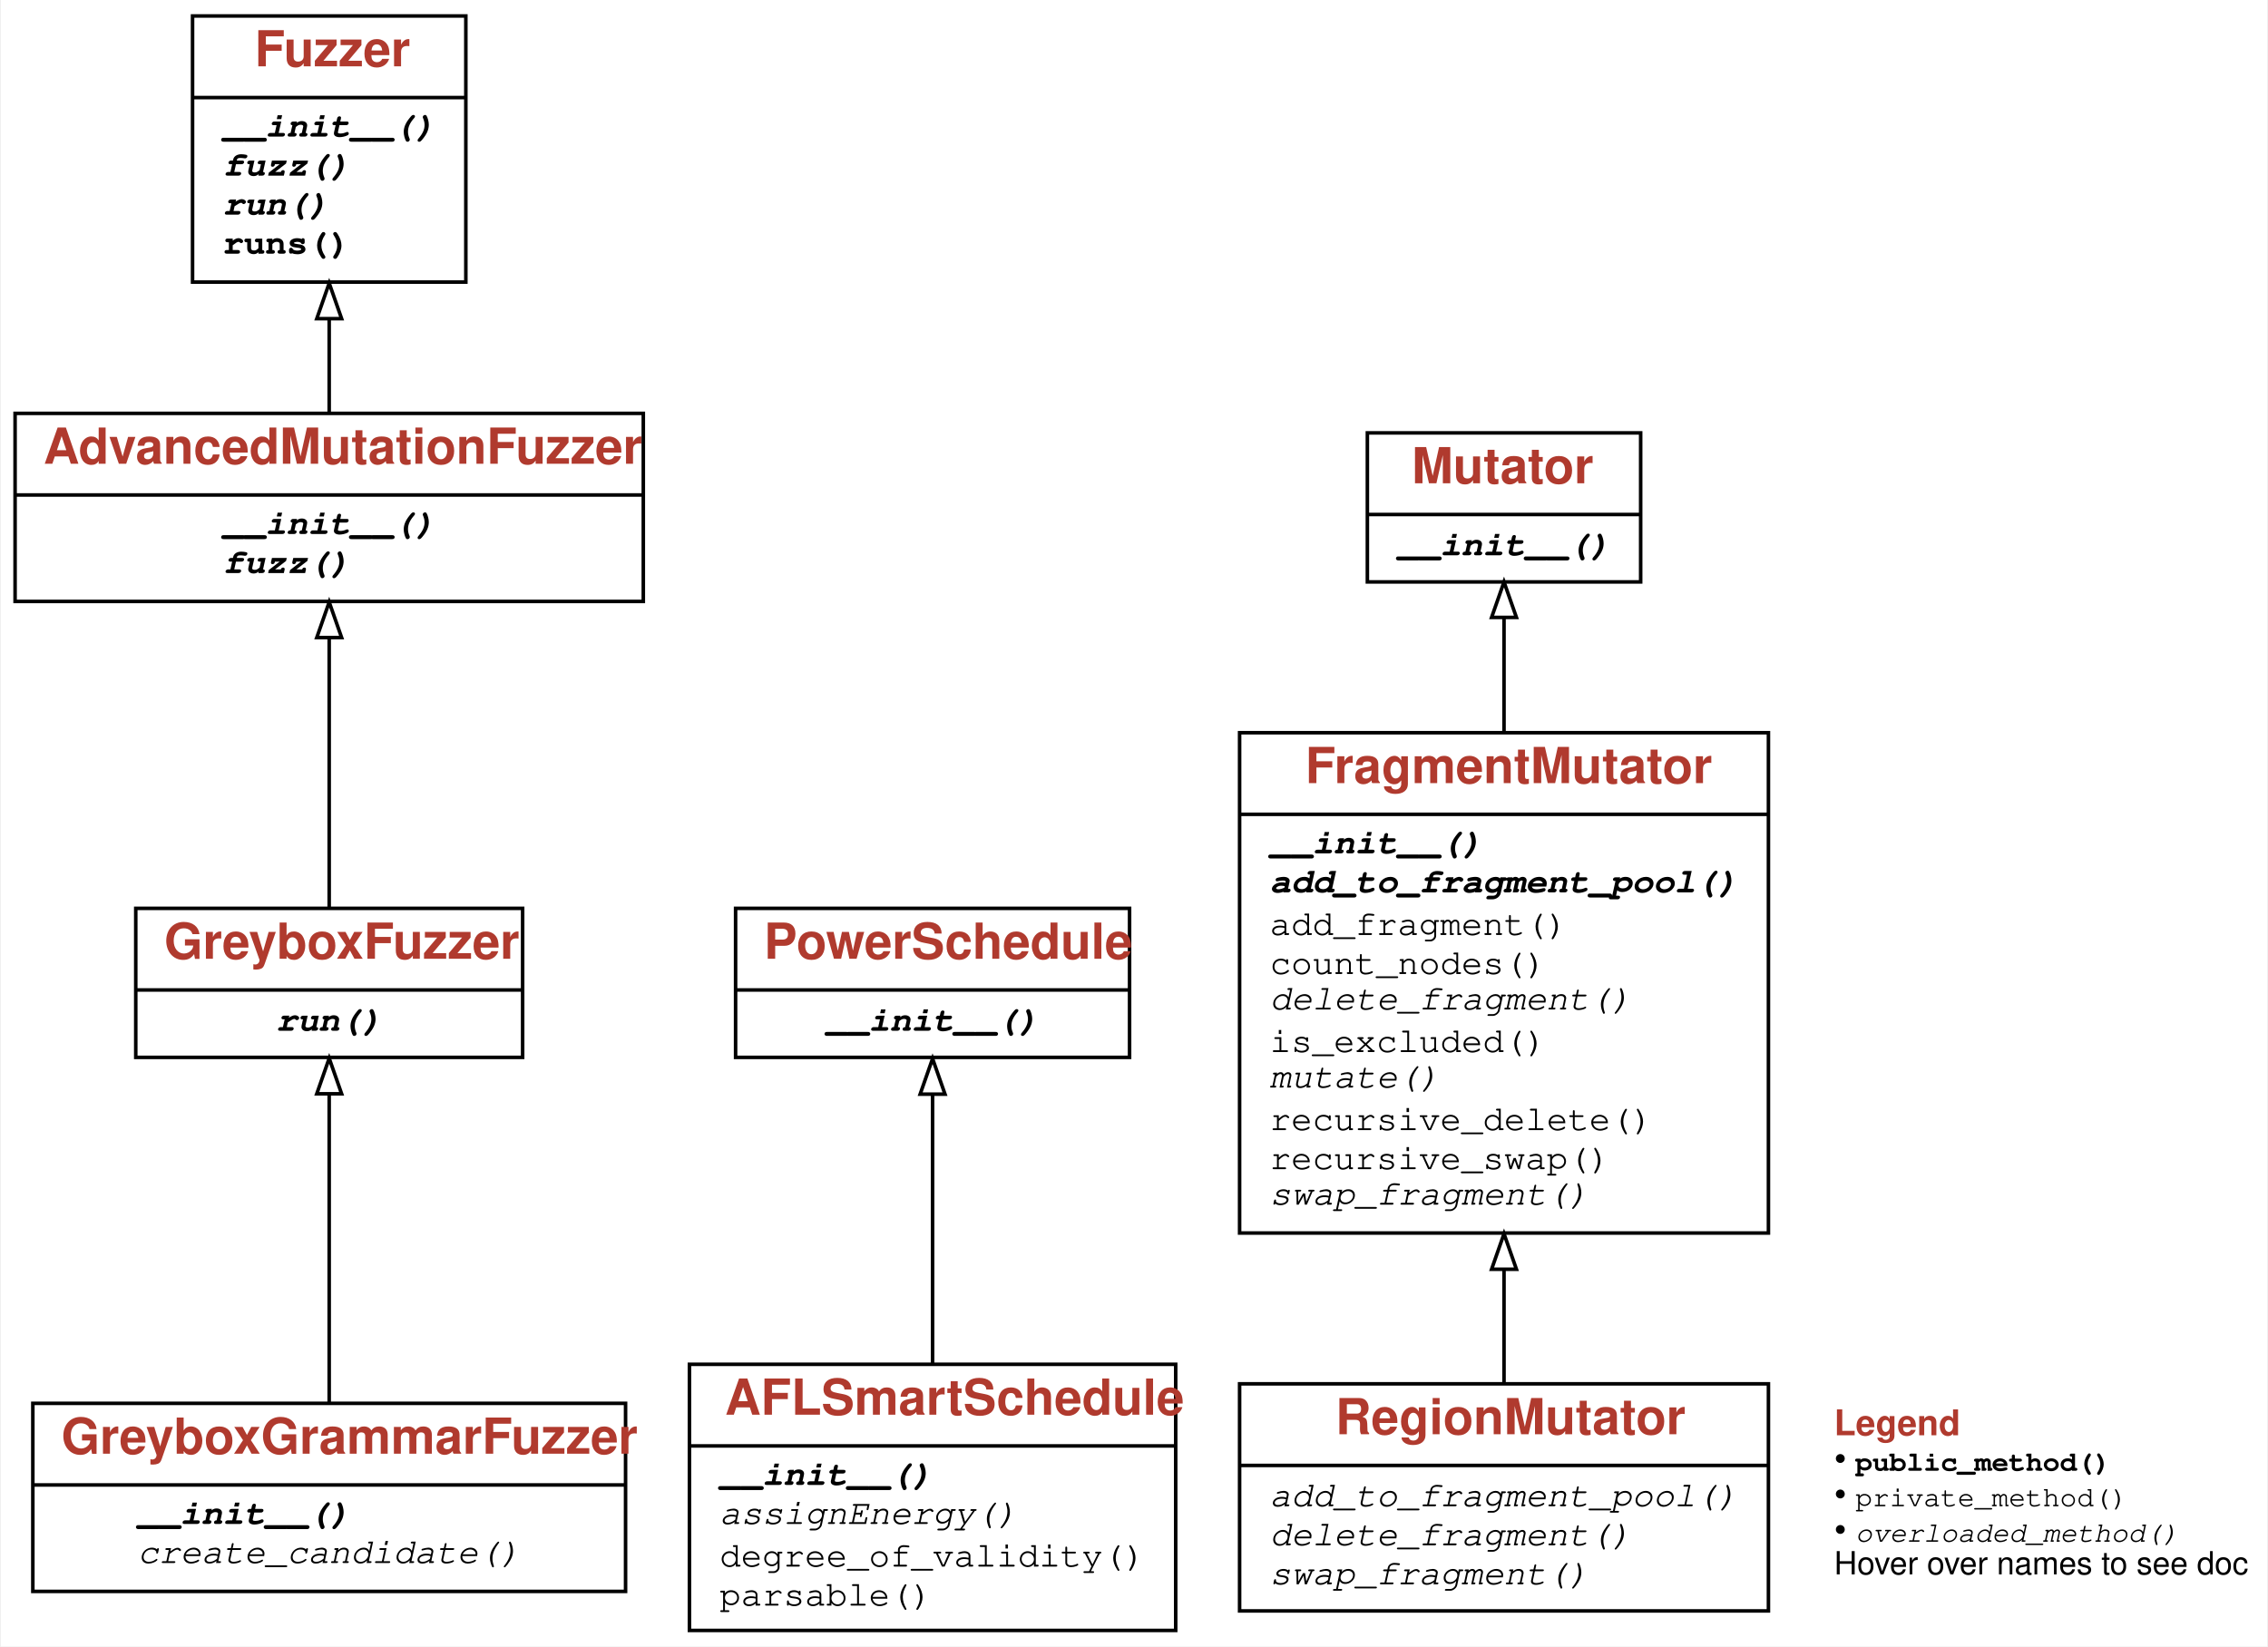
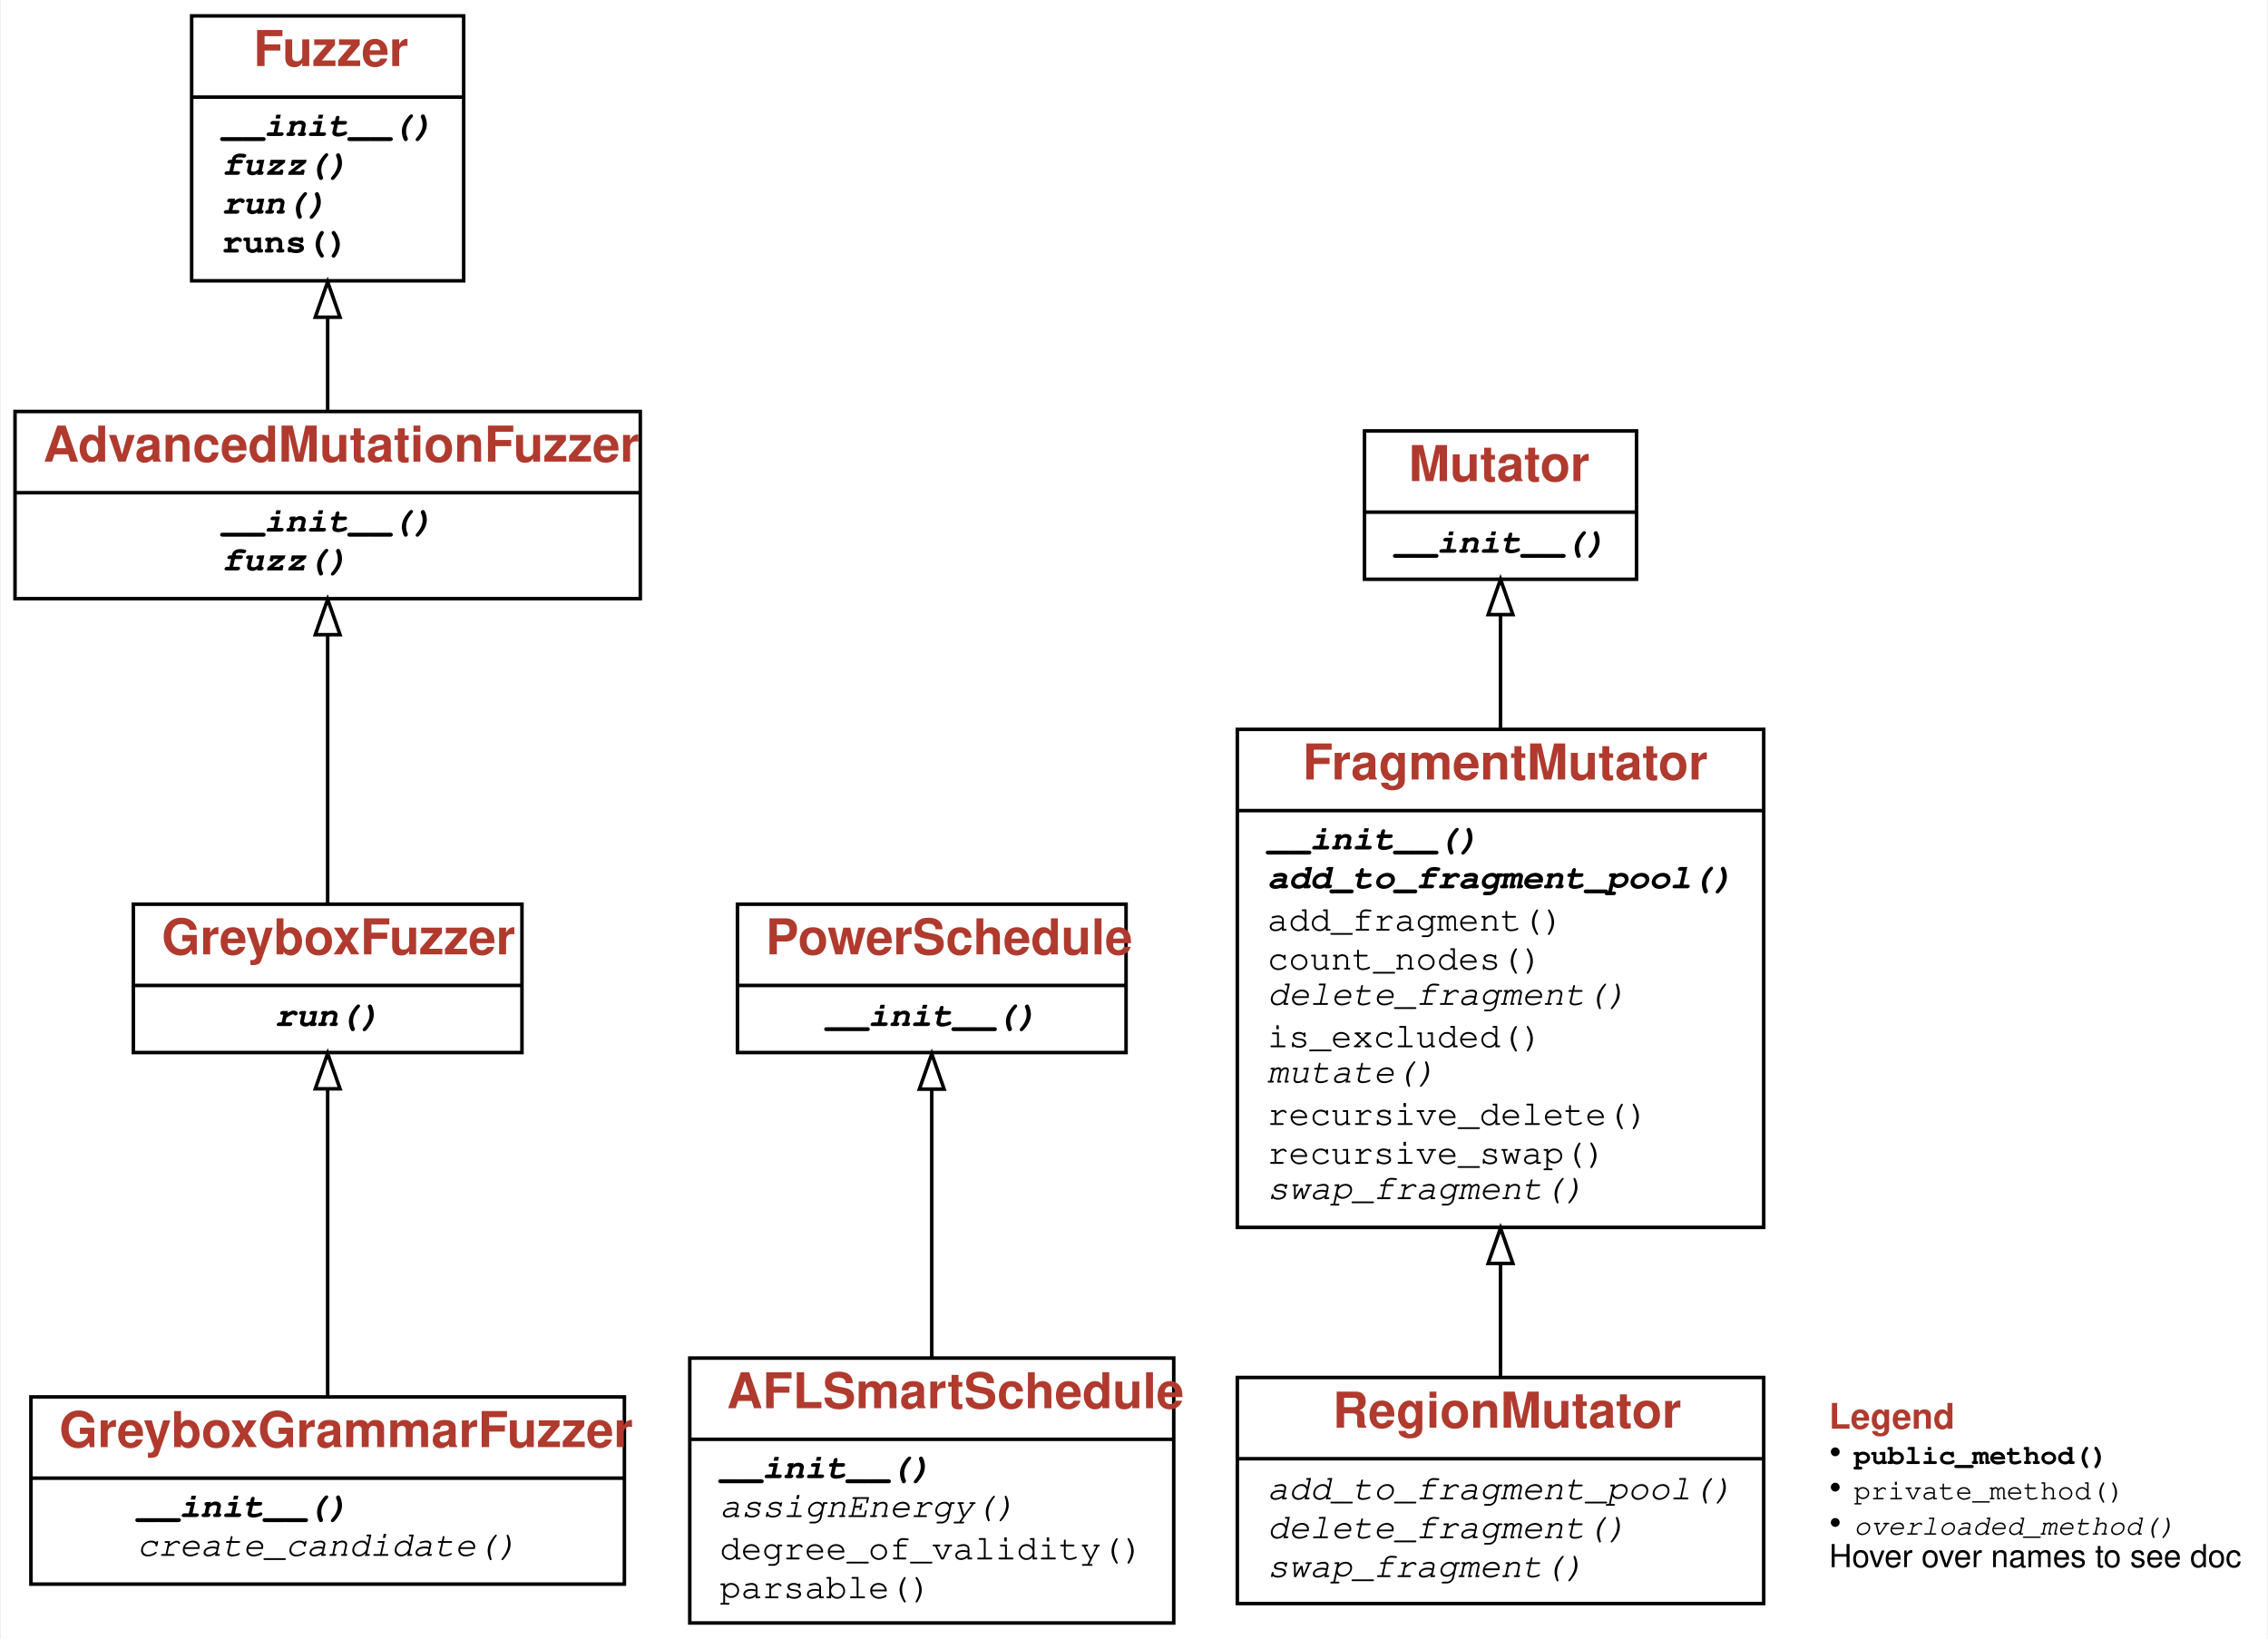
- <svg xmlns="http://www.w3.org/2000/svg" xmlns:xlink="http://www.w3.org/1999/xlink" width="639pt" height="464pt" viewBox="0.00 0.00 638.50 464.00">
+ <svg xmlns="http://www.w3.org/2000/svg" xmlns:xlink="http://www.w3.org/1999/xlink" width="642pt" height="464pt" viewBox="0.00 0.00 641.50 464.00">
  <g id="graph0" class="graph" transform="scale(1 1) rotate(0) translate(4 460)">
    <g id="a_graph0">
      <a xlink:title="GreyboxGrammarFuzzer class hierarchy">
-         <polygon fill="white" stroke="transparent" points="-4,4 -4,-460 634.5,-460 634.5,4 -4,4" />
+         <polygon fill="white" stroke="transparent" points="-4,4 -4,-460 637.5,-460 637.5,4 -4,4" />
      </a>
    </g>
    <g id="node1" class="node">
      <g id="a_node1">
        <a xlink:href="#" xlink:title="class GreyboxGrammarFuzzer:&#10;Greybox fuzzer using grammars.">
-           <polygon fill="none" stroke="black" points="5,-11.5 5,-64.5 172,-64.5 172,-11.5 5,-11.5" />
-           <text text-anchor="start" x="13" y="-50.3" font-family="Patua One, Helvetica, sans-serif" font-weight="bold" font-size="14.00" fill="#b03a2e">GreyboxGrammarFuzzer</text>
-           <polyline fill="none" stroke="black" points="5,-41.5 172,-41.5 " />
+           <polygon fill="none" stroke="black" points="4.5,-11.5 4.5,-64.5 172.5,-64.5 172.5,-11.5 4.5,-11.5" />
+           <text text-anchor="start" x="12.5" y="-50.3" font-family="Patua One, Helvetica, sans-serif" font-weight="bold" font-size="14.00" fill="#b03a2e">GreyboxGrammarFuzzer</text>
+           <polyline fill="none" stroke="black" points="4.5,-41.5 172.5,-41.5 " />
          <g id="a_node1_0">
            <a xlink:href="#" xlink:title="GreyboxGrammarFuzzer">
              <g id="a_node1_1">
                <a xlink:href="#" xlink:title="__init__(self, seeds: List[str], byte_mutator: GreyboxFuzzer.Mutator, tree_mutator: FragmentMutator, schedule: GreyboxFuzzer.PowerSchedule) -&gt; None:&#10;Constructor.&#10;`seeds` - set of inputs to mutate.&#10;`byte_mutator` - a byte-level mutator.&#10;`tree_mutator` = a tree-level mutator.&#10;`schedule` - a power schedule.">
                  <text text-anchor="start" x="34.5" y="-30.5" font-family="'Fira Mono', 'Source Code Pro', 'Courier', monospace" font-weight="bold" font-style="italic" font-size="10.00">__init__()</text>
                </a>
              </g>
              <g id="a_node1_2">
                <a xlink:href="#" xlink:title="create_candidate(self) -&gt; str:&#10;Returns an input generated by structural mutation&#10;of a seed in the population">
                  <text text-anchor="start" x="34.5" y="-19.5" font-family="'Fira Mono', 'Source Code Pro', 'Courier', monospace" font-style="italic" font-size="10.00">create_candidate()</text>
                </a>
              </g>
            </a>
          </g>
        </a>
      </g>
    </g>
    <g id="node2" class="node">
      <g id="a_node2">
        <a xlink:href="GreyboxFuzzer.ipynb" xlink:title="class GreyboxFuzzer:&#10;Coverage-guided mutational fuzzing.">
-           <polygon fill="none" stroke="black" points="34,-162 34,-204 143,-204 143,-162 34,-162" />
-           <text text-anchor="start" x="42" y="-189.8" font-family="Patua One, Helvetica, sans-serif" font-weight="bold" font-size="14.00" fill="#b03a2e">GreyboxFuzzer</text>
-           <polyline fill="none" stroke="black" points="34,-181 143,-181 " />
+           <polygon fill="none" stroke="black" points="33.5,-162 33.5,-204 143.5,-204 143.5,-162 33.5,-162" />
+           <text text-anchor="start" x="41.5" y="-189.8" font-family="Patua One, Helvetica, sans-serif" font-weight="bold" font-size="14.00" fill="#b03a2e">GreyboxFuzzer</text>
+           <polyline fill="none" stroke="black" points="33.5,-181 143.5,-181 " />
          <g id="a_node2_3">
            <a xlink:href="#" xlink:title="GreyboxFuzzer">
              <g id="a_node2_4">
                <a xlink:href="GreyboxFuzzer.ipynb" xlink:title="run(self, runner: MutationFuzzer.FunctionCoverageRunner) -&gt; Tuple[Any, str]:&#10;Run function(inp) while tracking coverage.&#10;If we reach new coverage,&#10;add inp to population and its coverage to population_coverage">
                  <text text-anchor="start" x="73.5" y="-169.5" font-family="'Fira Mono', 'Source Code Pro', 'Courier', monospace" font-weight="bold" font-style="italic" font-size="10.00">run()</text>
                </a>
              </g>
            </a>
          </g>
        </a>
      </g>
    </g>
    <g id="edge1" class="edge">
      <path fill="none" stroke="black" d="M88.5,-64.57C88.5,-89 88.5,-125.83 88.5,-151.72" />
      <polygon fill="none" stroke="black" points="85,-151.74 88.5,-161.74 92,-151.74 85,-151.74" />
    </g>
    <g id="node3" class="node">
      <g id="a_node3">
        <a xlink:href="GreyboxFuzzer.ipynb" xlink:title="class AdvancedMutationFuzzer:&#10;Base class for mutation-based fuzzing.">
          <polygon fill="none" stroke="black" points="0,-290.5 0,-343.5 177,-343.5 177,-290.5 0,-290.5" />
          <text text-anchor="start" x="8" y="-329.3" font-family="Patua One, Helvetica, sans-serif" font-weight="bold" font-size="14.00" fill="#b03a2e">AdvancedMutationFuzzer</text>
          <polyline fill="none" stroke="black" points="0,-320.5 177,-320.5 " />
          <g id="a_node3_5">
            <a xlink:href="#" xlink:title="AdvancedMutationFuzzer">
              <g id="a_node3_6">
                <a xlink:href="GreyboxFuzzer.ipynb" xlink:title="__init__(self, seeds: List[str], mutator: GreyboxFuzzer.Mutator, schedule: GreyboxFuzzer.PowerSchedule) -&gt; None:&#10;Constructor.&#10;`seeds` - a list of (input) strings to mutate.&#10;`mutator` - the mutator to apply.&#10;`schedule` - the power schedule to apply.">
                  <text text-anchor="start" x="58.5" y="-309.5" font-family="'Fira Mono', 'Source Code Pro', 'Courier', monospace" font-weight="bold" font-style="italic" font-size="10.00">__init__()</text>
                </a>
              </g>
              <g id="a_node3_7">
                <a xlink:href="GreyboxFuzzer.ipynb" xlink:title="fuzz(self) -&gt; str:&#10;Returns first each seed once and then generates new inputs">
                  <text text-anchor="start" x="58.5" y="-298.5" font-family="'Fira Mono', 'Source Code Pro', 'Courier', monospace" font-weight="bold" font-style="italic" font-size="10.00">fuzz()</text>
                </a>
              </g>
            </a>
          </g>
        </a>
      </g>
    </g>
    <g id="edge2" class="edge">
      <path fill="none" stroke="black" d="M88.5,-204.05C88.5,-224.24 88.5,-255.83 88.5,-280.31" />
      <polygon fill="none" stroke="black" points="85,-280.31 88.5,-290.31 92,-280.31 85,-280.31" />
    </g>
    <g id="node4" class="node">
      <g id="a_node4">
        <a xlink:href="Fuzzer.ipynb" xlink:title="class Fuzzer:&#10;Base class for fuzzers.">
          <polygon fill="none" stroke="black" points="50,-380.5 50,-455.5 127,-455.5 127,-380.5 50,-380.5" />
          <text text-anchor="start" x="67.5" y="-441.3" font-family="Patua One, Helvetica, sans-serif" font-weight="bold" font-size="14.00" fill="#b03a2e">Fuzzer</text>
          <polyline fill="none" stroke="black" points="50,-432.5 127,-432.5 " />
          <g id="a_node4_8">
            <a xlink:href="#" xlink:title="Fuzzer">
              <g id="a_node4_9">
                <a xlink:href="Fuzzer.ipynb" xlink:title="__init__(self) -&gt; None:&#10;Constructor">
                  <text text-anchor="start" x="58.5" y="-421.5" font-family="'Fira Mono', 'Source Code Pro', 'Courier', monospace" font-weight="bold" font-style="italic" font-size="10.00">__init__()</text>
                </a>
              </g>
              <g id="a_node4_10">
                <a xlink:href="Fuzzer.ipynb" xlink:title="fuzz(self) -&gt; str:&#10;Return fuzz input">
                  <text text-anchor="start" x="58.5" y="-410.5" font-family="'Fira Mono', 'Source Code Pro', 'Courier', monospace" font-weight="bold" font-style="italic" font-size="10.00">fuzz()</text>
                </a>
              </g>
              <g id="a_node4_11">
-                 <a xlink:href="Fuzzer.ipynb" xlink:title="run(self, runner: Fuzzer.Runner = &lt;Fuzzer.Runner object at 0x11166adc0&gt;) -&gt; Tuple[subprocess.CompletedProcess, str]:&#10;Run `runner` with fuzz input">
+                 <a xlink:href="Fuzzer.ipynb" xlink:title="run(self, runner: Fuzzer.Runner = &lt;Fuzzer.Runner object at 0x107df6790&gt;) -&gt; Tuple[subprocess.CompletedProcess, str]:&#10;Run `runner` with fuzz input">
                  <text text-anchor="start" x="58.5" y="-399.5" font-family="'Fira Mono', 'Source Code Pro', 'Courier', monospace" font-weight="bold" font-style="italic" font-size="10.00">run()</text>
                </a>
              </g>
              <g id="a_node4_12">
-                 <a xlink:href="Fuzzer.ipynb" xlink:title="runs(self, runner: Fuzzer.Runner = &lt;Fuzzer.PrintRunner object at 0x11166af10&gt;, trials: int = 10) -&gt; List[Tuple[subprocess.CompletedProcess, str]]:&#10;Run `runner` with fuzz input, `trials` times">
+                 <a xlink:href="Fuzzer.ipynb" xlink:title="runs(self, runner: Fuzzer.Runner = &lt;Fuzzer.PrintRunner object at 0x107df6520&gt;, trials: int = 10) -&gt; List[Tuple[subprocess.CompletedProcess, str]]:&#10;Run `runner` with fuzz input, `trials` times">
                  <text text-anchor="start" x="58.5" y="-388.5" font-family="'Fira Mono', 'Source Code Pro', 'Courier', monospace" font-weight="bold" font-size="10.00">runs()</text>
                </a>
              </g>
            </a>
          </g>
        </a>
      </g>
    </g>
    <g id="edge3" class="edge">
      <path fill="none" stroke="black" d="M88.5,-343.75C88.5,-351.83 88.5,-361.01 88.5,-370.07" />
      <polygon fill="none" stroke="black" points="85,-370.19 88.5,-380.19 92,-370.19 85,-370.19" />
    </g>
    <g id="node5" class="node">
      <g id="a_node5">
        <a xlink:href="#" xlink:title="class AFLSmartSchedule:&#10;Define how fuzzing time should be distributed across the population.">
-           <polygon fill="none" stroke="black" points="190,-0.5 190,-75.5 327,-75.5 327,-0.5 190,-0.5" />
-           <text text-anchor="start" x="200" y="-61.3" font-family="Patua One, Helvetica, sans-serif" font-weight="bold" font-size="14.00" fill="#b03a2e">AFLSmartSchedule</text>
-           <polyline fill="none" stroke="black" points="190,-52.5 327,-52.5 " />
+           <polygon fill="none" stroke="black" points="191,-0.5 191,-75.5 328,-75.5 328,-0.5 191,-0.5" />
+           <text text-anchor="start" x="201.5" y="-61.3" font-family="Patua One, Helvetica, sans-serif" font-weight="bold" font-size="14.00" fill="#b03a2e">AFLSmartSchedule</text>
+           <polyline fill="none" stroke="black" points="191,-52.5 328,-52.5 " />
          <g id="a_node5_13">
            <a xlink:href="#" xlink:title="AFLSmartSchedule">
              <g id="a_node5_14">
                <a xlink:href="#" xlink:title="__init__(self, parser: Parser.EarleyParser, exponent: float = 1.0):&#10;Constructor">
-                   <text text-anchor="start" x="198.5" y="-41.5" font-family="'Fira Mono', 'Source Code Pro', 'Courier', monospace" font-weight="bold" font-style="italic" font-size="10.00">__init__()</text>
+                   <text text-anchor="start" x="199.5" y="-41.5" font-family="'Fira Mono', 'Source Code Pro', 'Courier', monospace" font-weight="bold" font-style="italic" font-size="10.00">__init__()</text>
                </a>
              </g>
              <g id="a_node5_15">
                <a xlink:href="#" xlink:title="assignEnergy(self, population: Sequence[GreyboxFuzzer.Seed]):&#10;Assign exponential energy proportional to degree of validity">
-                   <text text-anchor="start" x="198.5" y="-30.5" font-family="'Fira Mono', 'Source Code Pro', 'Courier', monospace" font-style="italic" font-size="10.00">assignEnergy()</text>
+                   <text text-anchor="start" x="199.5" y="-30.5" font-family="'Fira Mono', 'Source Code Pro', 'Courier', monospace" font-style="italic" font-size="10.00">assignEnergy()</text>
                </a>
              </g>
              <g id="a_node5_16">
                <a xlink:href="#" xlink:title="degree_of_validity(self, seed: GreyboxFuzzer.Seed) -&gt; float:&#10;Returns the proportion of a seed that is parsable">
-                   <text text-anchor="start" x="198.5" y="-18.5" font-family="'Fira Mono', 'Source Code Pro', 'Courier', monospace" font-size="10.00">degree_of_validity()</text>
+                   <text text-anchor="start" x="199.5" y="-18.5" font-family="'Fira Mono', 'Source Code Pro', 'Courier', monospace" font-size="10.00">degree_of_validity()</text>
                </a>
              </g>
              <g id="a_node5_17">
                <a xlink:href="#" xlink:title="parsable(self, seed: GreyboxFuzzer.Seed) -&gt; str:&#10;Returns the substring that is parsable">
-                   <text text-anchor="start" x="198.5" y="-7.5" font-family="'Fira Mono', 'Source Code Pro', 'Courier', monospace" font-size="10.00">parsable()</text>
+                   <text text-anchor="start" x="199.5" y="-7.5" font-family="'Fira Mono', 'Source Code Pro', 'Courier', monospace" font-size="10.00">parsable()</text>
                </a>
              </g>
            </a>
          </g>
        </a>
      </g>
    </g>
    <g id="node6" class="node">
      <g id="a_node6">
        <a xlink:href="GreyboxFuzzer.ipynb" xlink:title="class PowerSchedule:&#10;Define how fuzzing time should be distributed across the population.">
-           <polygon fill="none" stroke="black" points="203,-162 203,-204 314,-204 314,-162 203,-162" />
-           <text text-anchor="start" x="211" y="-189.8" font-family="Patua One, Helvetica, sans-serif" font-weight="bold" font-size="14.00" fill="#b03a2e">PowerSchedule</text>
-           <polyline fill="none" stroke="black" points="203,-181 314,-181 " />
+           <polygon fill="none" stroke="black" points="204.5,-162 204.5,-204 314.5,-204 314.5,-162 204.5,-162" />
+           <text text-anchor="start" x="212.5" y="-189.8" font-family="Patua One, Helvetica, sans-serif" font-weight="bold" font-size="14.00" fill="#b03a2e">PowerSchedule</text>
+           <polyline fill="none" stroke="black" points="204.5,-181 314.5,-181 " />
          <g id="a_node6_18">
            <a xlink:href="#" xlink:title="PowerSchedule">
              <g id="a_node6_19">
                <a xlink:href="GreyboxFuzzer.ipynb" xlink:title="__init__(self) -&gt; None:&#10;Constructor">
-                   <text text-anchor="start" x="228.5" y="-169.5" font-family="'Fira Mono', 'Source Code Pro', 'Courier', monospace" font-weight="bold" font-style="italic" font-size="10.00">__init__()</text>
+                   <text text-anchor="start" x="229.5" y="-169.5" font-family="'Fira Mono', 'Source Code Pro', 'Courier', monospace" font-weight="bold" font-style="italic" font-size="10.00">__init__()</text>
                </a>
              </g>
            </a>
          </g>
        </a>
      </g>
    </g>
    <g id="edge4" class="edge">
-       <path fill="none" stroke="black" d="M258.5,-75.83C258.5,-99.29 258.5,-129.34 258.5,-151.47" />
-       <polygon fill="none" stroke="black" points="255,-151.64 258.5,-161.64 262,-151.64 255,-151.64" />
+       <path fill="none" stroke="black" d="M259.5,-75.83C259.5,-99.29 259.5,-129.34 259.5,-151.47" />
+       <polygon fill="none" stroke="black" points="256,-151.64 259.5,-161.64 263,-151.64 256,-151.64" />
    </g>
    <g id="node7" class="node">
      <g id="a_node7">
        <a xlink:href="#" xlink:title="class RegionMutator:&#10;Mutate inputs with input fragments from a pool">
-           <polygon fill="none" stroke="black" points="345,-6 345,-70 494,-70 494,-6 345,-6" />
-           <text text-anchor="start" x="372" y="-55.8" font-family="Patua One, Helvetica, sans-serif" font-weight="bold" font-size="14.00" fill="#b03a2e">RegionMutator</text>
-           <polyline fill="none" stroke="black" points="345,-47 494,-47 " />
+           <polygon fill="none" stroke="black" points="346,-6 346,-70 495,-70 495,-6 346,-6" />
+           <text text-anchor="start" x="373" y="-55.8" font-family="Patua One, Helvetica, sans-serif" font-weight="bold" font-size="14.00" fill="#b03a2e">RegionMutator</text>
+           <polyline fill="none" stroke="black" points="346,-47 495,-47 " />
          <g id="a_node7_20">
            <a xlink:href="#" xlink:title="RegionMutator">
              <g id="a_node7_21">
                <a xlink:href="#" xlink:title="add_to_fragment_pool(self, seed: SeedWithRegions) -&gt; None:&#10;Mark fragments and regions in a seed file">
-                   <text text-anchor="start" x="353.5" y="-35.5" font-family="'Fira Mono', 'Source Code Pro', 'Courier', monospace" font-style="italic" font-size="10.00">add_to_fragment_pool()</text>
+                   <text text-anchor="start" x="354.5" y="-35.5" font-family="'Fira Mono', 'Source Code Pro', 'Courier', monospace" font-style="italic" font-size="10.00">add_to_fragment_pool()</text>
                </a>
              </g>
              <g id="a_node7_22">
                <a xlink:href="#" xlink:title="delete_fragment(self, seed: SeedWithRegions) -&gt; SeedWithRegions:&#10;Deletes a random region">
-                   <text text-anchor="start" x="353.5" y="-24.5" font-family="'Fira Mono', 'Source Code Pro', 'Courier', monospace" font-style="italic" font-size="10.00">delete_fragment()</text>
+                   <text text-anchor="start" x="354.5" y="-24.5" font-family="'Fira Mono', 'Source Code Pro', 'Courier', monospace" font-style="italic" font-size="10.00">delete_fragment()</text>
                </a>
              </g>
              <g id="a_node7_23">
                <a xlink:href="#" xlink:title="swap_fragment(self, seed: SeedWithRegions) -&gt; SeedWithRegions:&#10;Chooses a random region and swaps it with a fragment&#10;that starts with the same symbol">
-                   <text text-anchor="start" x="353.5" y="-13.5" font-family="'Fira Mono', 'Source Code Pro', 'Courier', monospace" font-style="italic" font-size="10.00">swap_fragment()</text>
+                   <text text-anchor="start" x="354.5" y="-13.5" font-family="'Fira Mono', 'Source Code Pro', 'Courier', monospace" font-style="italic" font-size="10.00">swap_fragment()</text>
                </a>
              </g>
            </a>
          </g>
        </a>
      </g>
    </g>
    <g id="node8" class="node">
      <g id="a_node8">
        <a xlink:href="#" xlink:title="class FragmentMutator:&#10;Mutate inputs with input fragments from a pool">
-           <polygon fill="none" stroke="black" points="345,-112.5 345,-253.5 494,-253.5 494,-112.5 345,-112.5" />
-           <text text-anchor="start" x="363.5" y="-239.3" font-family="Patua One, Helvetica, sans-serif" font-weight="bold" font-size="14.00" fill="#b03a2e">FragmentMutator</text>
-           <polyline fill="none" stroke="black" points="345,-230.5 494,-230.5 " />
+           <polygon fill="none" stroke="black" points="346,-112.5 346,-253.5 495,-253.5 495,-112.5 346,-112.5" />
+           <text text-anchor="start" x="364.5" y="-239.3" font-family="Patua One, Helvetica, sans-serif" font-weight="bold" font-size="14.00" fill="#b03a2e">FragmentMutator</text>
+           <polyline fill="none" stroke="black" points="346,-230.5 495,-230.5 " />
          <g id="a_node8_24">
            <a xlink:href="#" xlink:title="FragmentMutator">
              <g id="a_node8_25">
                <a xlink:href="#" xlink:title="__init__(self, parser):&#10;Initialize mutators">
-                   <text text-anchor="start" x="353.5" y="-219.5" font-family="'Fira Mono', 'Source Code Pro', 'Courier', monospace" font-weight="bold" font-style="italic" font-size="10.00">__init__()</text>
+                   <text text-anchor="start" x="354.5" y="-219.5" font-family="'Fira Mono', 'Source Code Pro', 'Courier', monospace" font-weight="bold" font-style="italic" font-size="10.00">__init__()</text>
                </a>
              </g>
              <g id="a_node8_26">
                <a xlink:href="#" xlink:title="add_to_fragment_pool(self, seed: SeedWithStructure) -&gt; None:&#10;Adds all fragments of a seed to the fragment pool">
-                   <text text-anchor="start" x="353.5" y="-208.5" font-family="'Fira Mono', 'Source Code Pro', 'Courier', monospace" font-weight="bold" font-style="italic" font-size="10.00">add_to_fragment_pool()</text>
+                   <text text-anchor="start" x="354.5" y="-208.5" font-family="'Fira Mono', 'Source Code Pro', 'Courier', monospace" font-weight="bold" font-style="italic" font-size="10.00">add_to_fragment_pool()</text>
                </a>
              </g>
              <g id="a_node8_27">
                <a xlink:href="#" xlink:title="add_fragment(self, fragment: DerivationTree) -&gt; None:&#10;Recursively adds fragments to the fragment pool">
-                   <text text-anchor="start" x="353.5" y="-196.5" font-family="'Fira Mono', 'Source Code Pro', 'Courier', monospace" font-size="10.00">add_fragment()</text>
+                   <text text-anchor="start" x="354.5" y="-196.5" font-family="'Fira Mono', 'Source Code Pro', 'Courier', monospace" font-size="10.00">add_fragment()</text>
                </a>
              </g>
              <g id="a_node8_28">
                <a xlink:href="#" xlink:title="count_nodes(self, fragment: DerivationTree) -&gt; int:&#10;Returns the number of nodes in the fragment">
-                   <text text-anchor="start" x="353.5" y="-185.5" font-family="'Fira Mono', 'Source Code Pro', 'Courier', monospace" font-size="10.00">count_nodes()</text>
+                   <text text-anchor="start" x="354.5" y="-185.5" font-family="'Fira Mono', 'Source Code Pro', 'Courier', monospace" font-size="10.00">count_nodes()</text>
                </a>
              </g>
              <g id="a_node8_29">
                <a xlink:href="#" xlink:title="delete_fragment(self, seed: SeedWithStructure) -&gt; SeedWithStructure:&#10;Delete a random fragment">
-                   <text text-anchor="start" x="353.5" y="-175.5" font-family="'Fira Mono', 'Source Code Pro', 'Courier', monospace" font-style="italic" font-size="10.00">delete_fragment()</text>
+                   <text text-anchor="start" x="354.5" y="-175.5" font-family="'Fira Mono', 'Source Code Pro', 'Courier', monospace" font-style="italic" font-size="10.00">delete_fragment()</text>
                </a>
              </g>
              <g id="a_node8_30">
                <a xlink:href="#" xlink:title="is_excluded(self, symbol: str) -&gt; bool:&#10;Returns true if a fragment starting with a specific&#10;symbol and all its decendents can be excluded">
-                   <text text-anchor="start" x="353.5" y="-163.5" font-family="'Fira Mono', 'Source Code Pro', 'Courier', monospace" font-size="10.00">is_excluded()</text>
+                   <text text-anchor="start" x="354.5" y="-163.5" font-family="'Fira Mono', 'Source Code Pro', 'Courier', monospace" font-size="10.00">is_excluded()</text>
                </a>
              </g>
              <g id="a_node8_31">
                <a xlink:href="#" xlink:title="mutate(self, seed: SeedWithStructure) -&gt; SeedWithStructure:&#10;Implement structure-aware mutation. Memoize seeds.">
-                   <text text-anchor="start" x="353.5" y="-153.5" font-family="'Fira Mono', 'Source Code Pro', 'Courier', monospace" font-style="italic" font-size="10.00">mutate()</text>
+                   <text text-anchor="start" x="354.5" y="-153.5" font-family="'Fira Mono', 'Source Code Pro', 'Courier', monospace" font-style="italic" font-size="10.00">mutate()</text>
                </a>
              </g>
              <g id="a_node8_32">
                <a xlink:href="#" xlink:title="recursive_delete(self, fragment: DerivationTree) -&gt; DerivationTree:&#10;Recursively finds the fragment to delete">
-                   <text text-anchor="start" x="353.5" y="-141.5" font-family="'Fira Mono', 'Source Code Pro', 'Courier', monospace" font-size="10.00">recursive_delete()</text>
+                   <text text-anchor="start" x="354.5" y="-141.5" font-family="'Fira Mono', 'Source Code Pro', 'Courier', monospace" font-size="10.00">recursive_delete()</text>
                </a>
              </g>
              <g id="a_node8_33">
                <a xlink:href="#" xlink:title="recursive_swap(self, fragment: DerivationTree) -&gt; DerivationTree:&#10;Recursively finds the fragment to swap.">
-                   <text text-anchor="start" x="353.5" y="-130.5" font-family="'Fira Mono', 'Source Code Pro', 'Courier', monospace" font-size="10.00">recursive_swap()</text>
+                   <text text-anchor="start" x="354.5" y="-130.5" font-family="'Fira Mono', 'Source Code Pro', 'Courier', monospace" font-size="10.00">recursive_swap()</text>
                </a>
              </g>
              <g id="a_node8_34">
                <a xlink:href="#" xlink:title="swap_fragment(self, seed: SeedWithStructure) -&gt; SeedWithStructure:&#10;Substitutes a random fragment with another with the same symbol">
-                   <text text-anchor="start" x="353.5" y="-120.5" font-family="'Fira Mono', 'Source Code Pro', 'Courier', monospace" font-style="italic" font-size="10.00">swap_fragment()</text>
+                   <text text-anchor="start" x="354.5" y="-120.5" font-family="'Fira Mono', 'Source Code Pro', 'Courier', monospace" font-style="italic" font-size="10.00">swap_fragment()</text>
                </a>
              </g>
            </a>
          </g>
        </a>
      </g>
    </g>
    <g id="edge5" class="edge">
-       <path fill="none" stroke="black" d="M419.5,-70.03C419.5,-79.69 419.5,-90.81 419.5,-102.22" />
-       <polygon fill="none" stroke="black" points="416,-102.29 419.5,-112.29 423,-102.29 416,-102.29" />
+       <path fill="none" stroke="black" d="M420.5,-70.03C420.5,-79.69 420.5,-90.81 420.5,-102.22" />
+       <polygon fill="none" stroke="black" points="417,-102.29 420.5,-112.29 424,-102.29 417,-102.29" />
    </g>
    <g id="node9" class="node">
      <g id="a_node9">
        <a xlink:href="GreyboxFuzzer.ipynb" xlink:title="class Mutator:&#10;Mutate strings">
-           <polygon fill="none" stroke="black" points="381,-296 381,-338 458,-338 458,-296 381,-296" />
-           <text text-anchor="start" x="393.5" y="-323.8" font-family="Patua One, Helvetica, sans-serif" font-weight="bold" font-size="14.00" fill="#b03a2e">Mutator</text>
-           <polyline fill="none" stroke="black" points="381,-315 458,-315 " />
+           <polygon fill="none" stroke="black" points="382,-296 382,-338 459,-338 459,-296 382,-296" />
+           <text text-anchor="start" x="394.5" y="-323.8" font-family="Patua One, Helvetica, sans-serif" font-weight="bold" font-size="14.00" fill="#b03a2e">Mutator</text>
+           <polyline fill="none" stroke="black" points="382,-315 459,-315 " />
          <g id="a_node9_35">
            <a xlink:href="#" xlink:title="Mutator">
              <g id="a_node9_36">
                <a xlink:href="GreyboxFuzzer.ipynb" xlink:title="__init__(self) -&gt; None:&#10;Constructor">
-                   <text text-anchor="start" x="389.5" y="-303.5" font-family="'Fira Mono', 'Source Code Pro', 'Courier', monospace" font-weight="bold" font-style="italic" font-size="10.00">__init__()</text>
+                   <text text-anchor="start" x="390.5" y="-303.5" font-family="'Fira Mono', 'Source Code Pro', 'Courier', monospace" font-weight="bold" font-style="italic" font-size="10.00">__init__()</text>
                </a>
              </g>
            </a>
          </g>
        </a>
      </g>
    </g>
    <g id="edge6" class="edge">
-       <path fill="none" stroke="black" d="M419.5,-253.87C419.5,-265.1 419.5,-276.18 419.5,-285.81" />
-       <polygon fill="none" stroke="black" points="416,-285.99 419.5,-295.99 423,-285.99 416,-285.99" />
+       <path fill="none" stroke="black" d="M420.5,-253.87C420.5,-265.1 420.5,-276.18 420.5,-285.81" />
+       <polygon fill="none" stroke="black" points="417,-285.99 420.5,-295.99 424,-285.99 417,-285.99" />
    </g>
    <g id="node10" class="node">
-       <text text-anchor="start" x="512.5" y="-55.5" font-family="Patua One, Helvetica, sans-serif" font-weight="bold" font-size="10.00" fill="#b03a2e">Legend</text>
-       <text text-anchor="start" x="512.5" y="-45.5" font-family="Patua One, Helvetica, sans-serif" font-size="10.00">• </text>
-       <text text-anchor="start" x="518.5" y="-45.5" font-family="'Fira Mono', 'Source Code Pro', 'Courier', monospace" font-weight="bold" font-size="8.00">public_method()</text>
-       <text text-anchor="start" x="512.5" y="-35.5" font-family="Patua One, Helvetica, sans-serif" font-size="10.00">• </text>
-       <text text-anchor="start" x="518.5" y="-35.5" font-family="'Fira Mono', 'Source Code Pro', 'Courier', monospace" font-size="8.00">private_method()</text>
-       <text text-anchor="start" x="512.5" y="-25.5" font-family="Patua One, Helvetica, sans-serif" font-size="10.00">• </text>
-       <text text-anchor="start" x="518.5" y="-25.5" font-family="'Fira Mono', 'Source Code Pro', 'Courier', monospace" font-style="italic" font-size="8.00">overloaded_method()</text>
-       <text text-anchor="start" x="512.5" y="-16.3" font-family="Helvetica,sans-Serif" font-size="9.00">Hover over names to see doc</text>
+       <text text-anchor="start" x="513.5" y="-55.5" font-family="Patua One, Helvetica, sans-serif" font-weight="bold" font-size="10.00" fill="#b03a2e">Legend</text>
+       <text text-anchor="start" x="513.5" y="-45.5" font-family="Patua One, Helvetica, sans-serif" font-size="10.00">• </text>
+       <text text-anchor="start" x="520.5" y="-45.5" font-family="'Fira Mono', 'Source Code Pro', 'Courier', monospace" font-weight="bold" font-size="8.00">public_method()</text>
+       <text text-anchor="start" x="513.5" y="-35.5" font-family="Patua One, Helvetica, sans-serif" font-size="10.00">• </text>
+       <text text-anchor="start" x="520.5" y="-35.5" font-family="'Fira Mono', 'Source Code Pro', 'Courier', monospace" font-size="8.00">private_method()</text>
+       <text text-anchor="start" x="513.5" y="-25.5" font-family="Patua One, Helvetica, sans-serif" font-size="10.00">• </text>
+       <text text-anchor="start" x="520.5" y="-25.5" font-family="'Fira Mono', 'Source Code Pro', 'Courier', monospace" font-style="italic" font-size="8.00">overloaded_method()</text>
+       <text text-anchor="start" x="513.5" y="-16.3" font-family="Helvetica,sans-Serif" font-size="9.00">Hover over names to see doc</text>
    </g>
  </g>
</svg>
